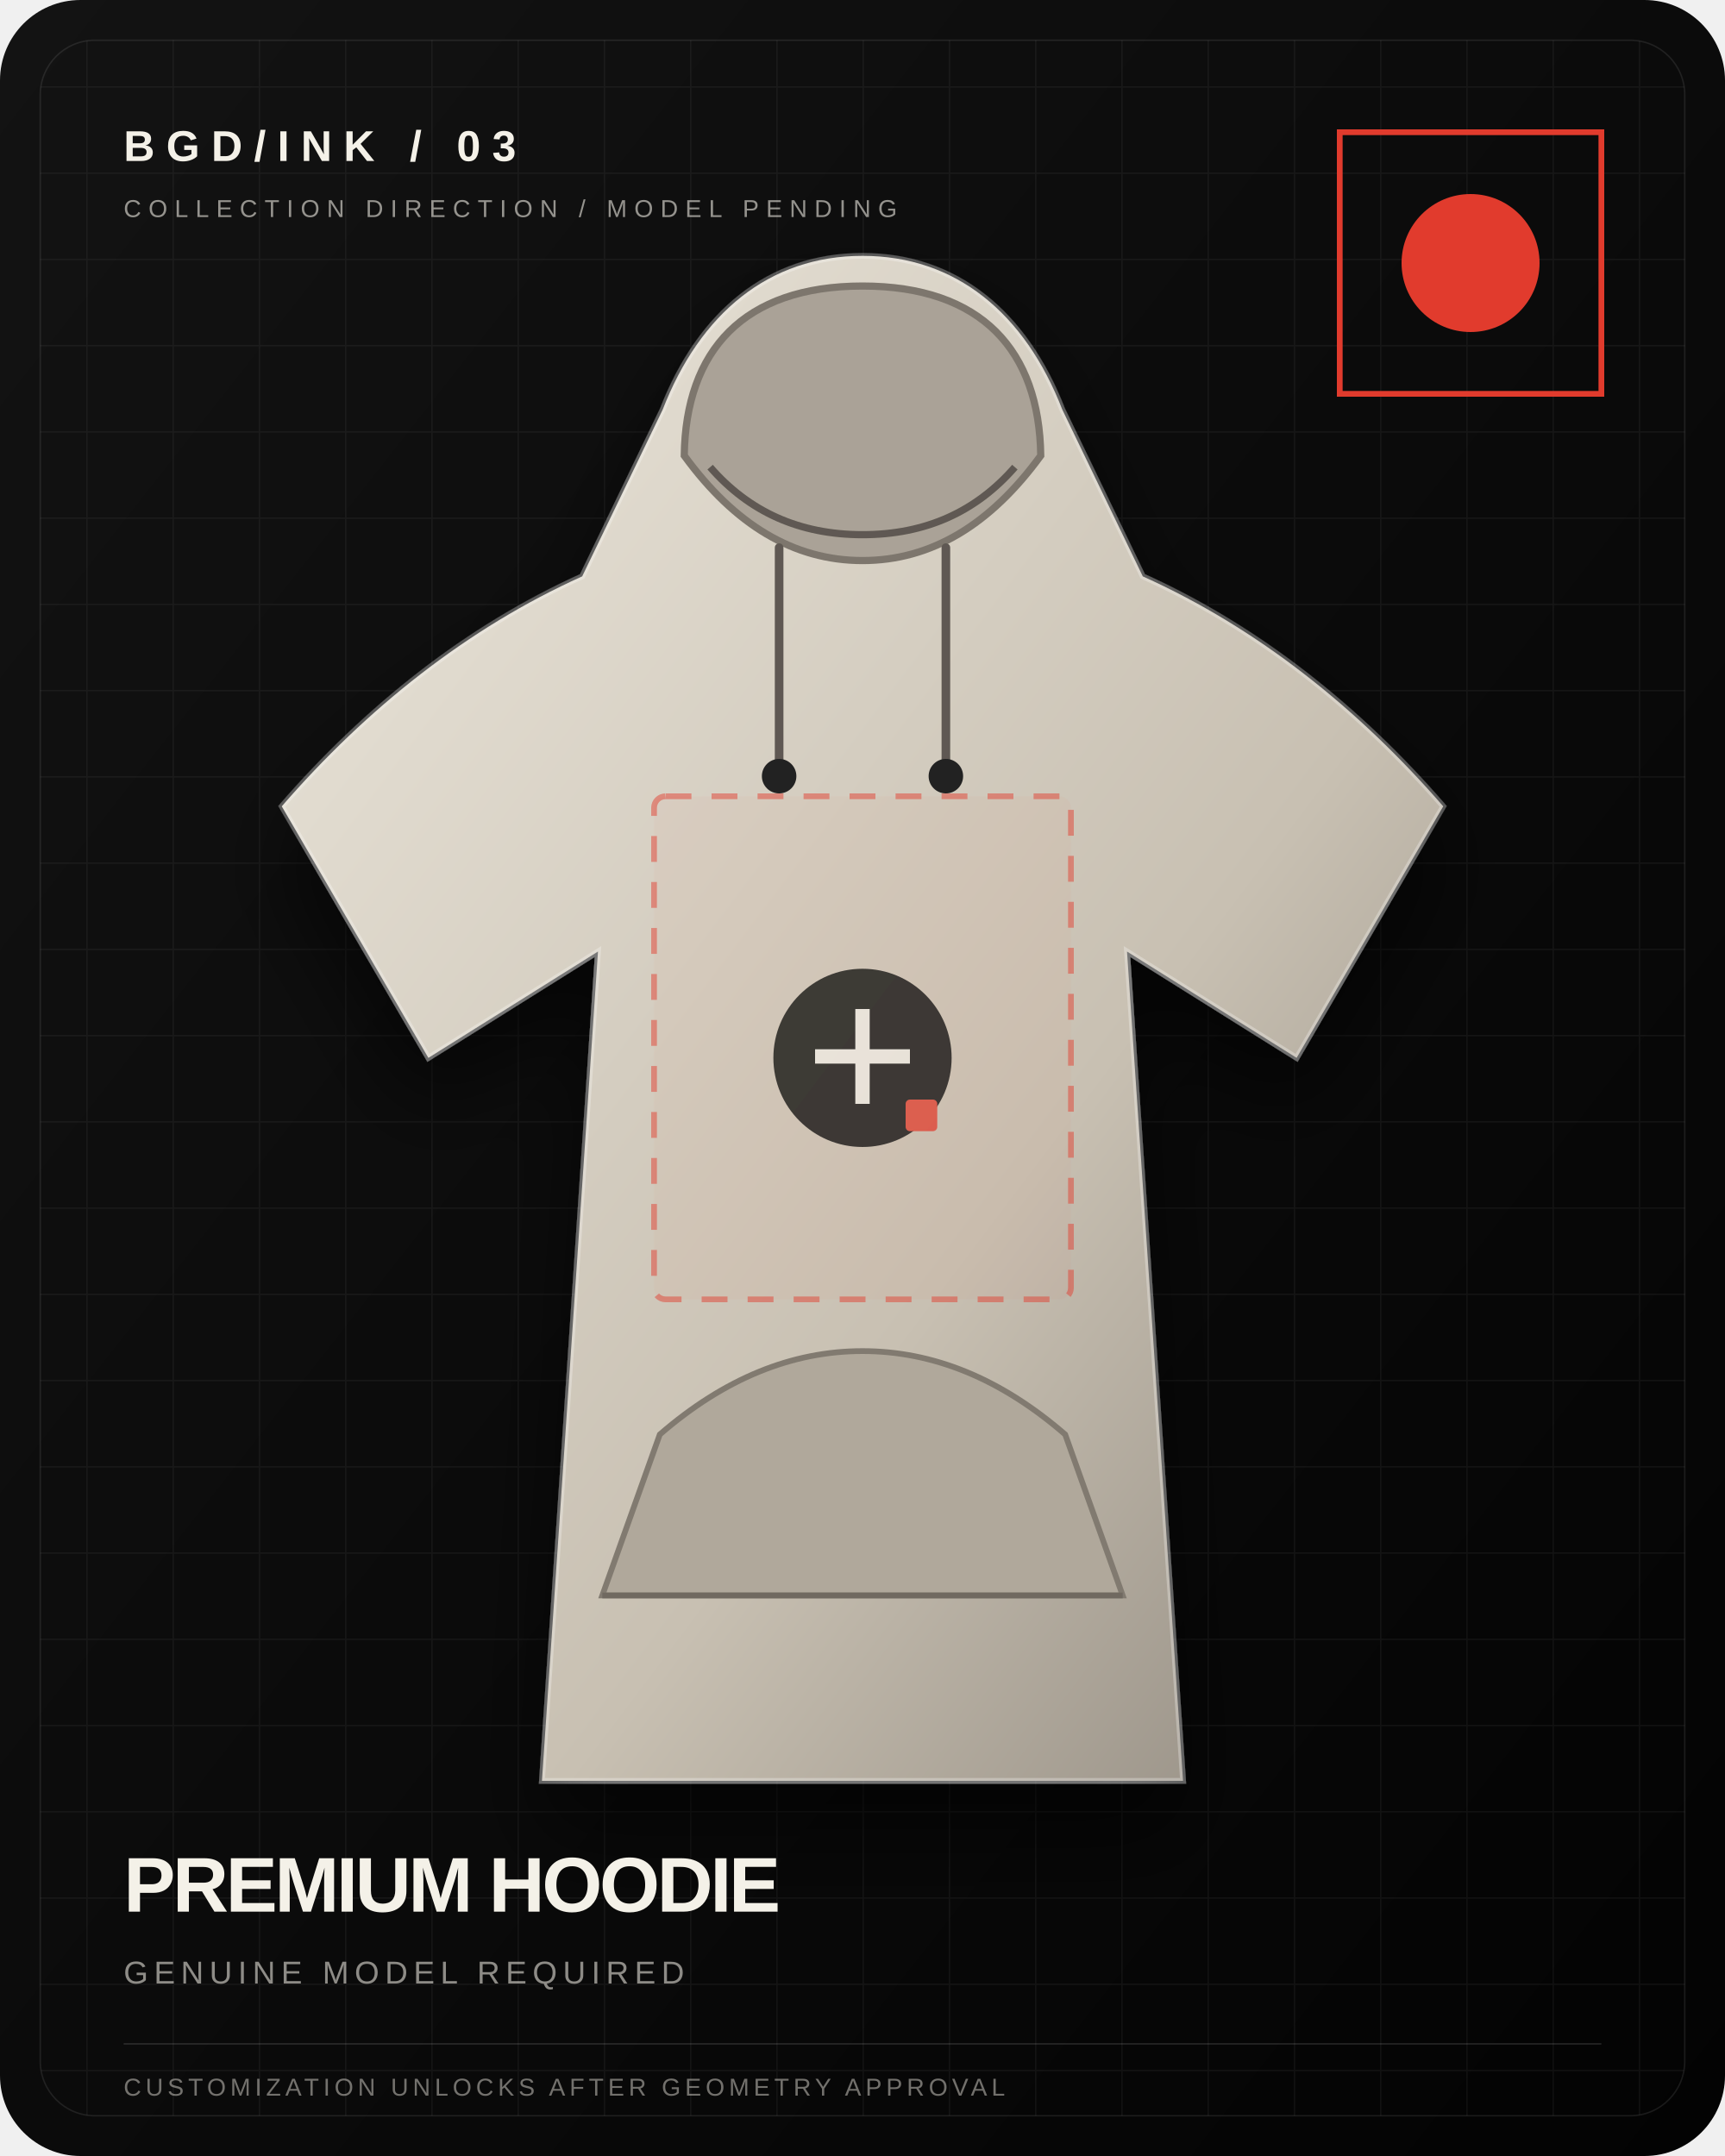
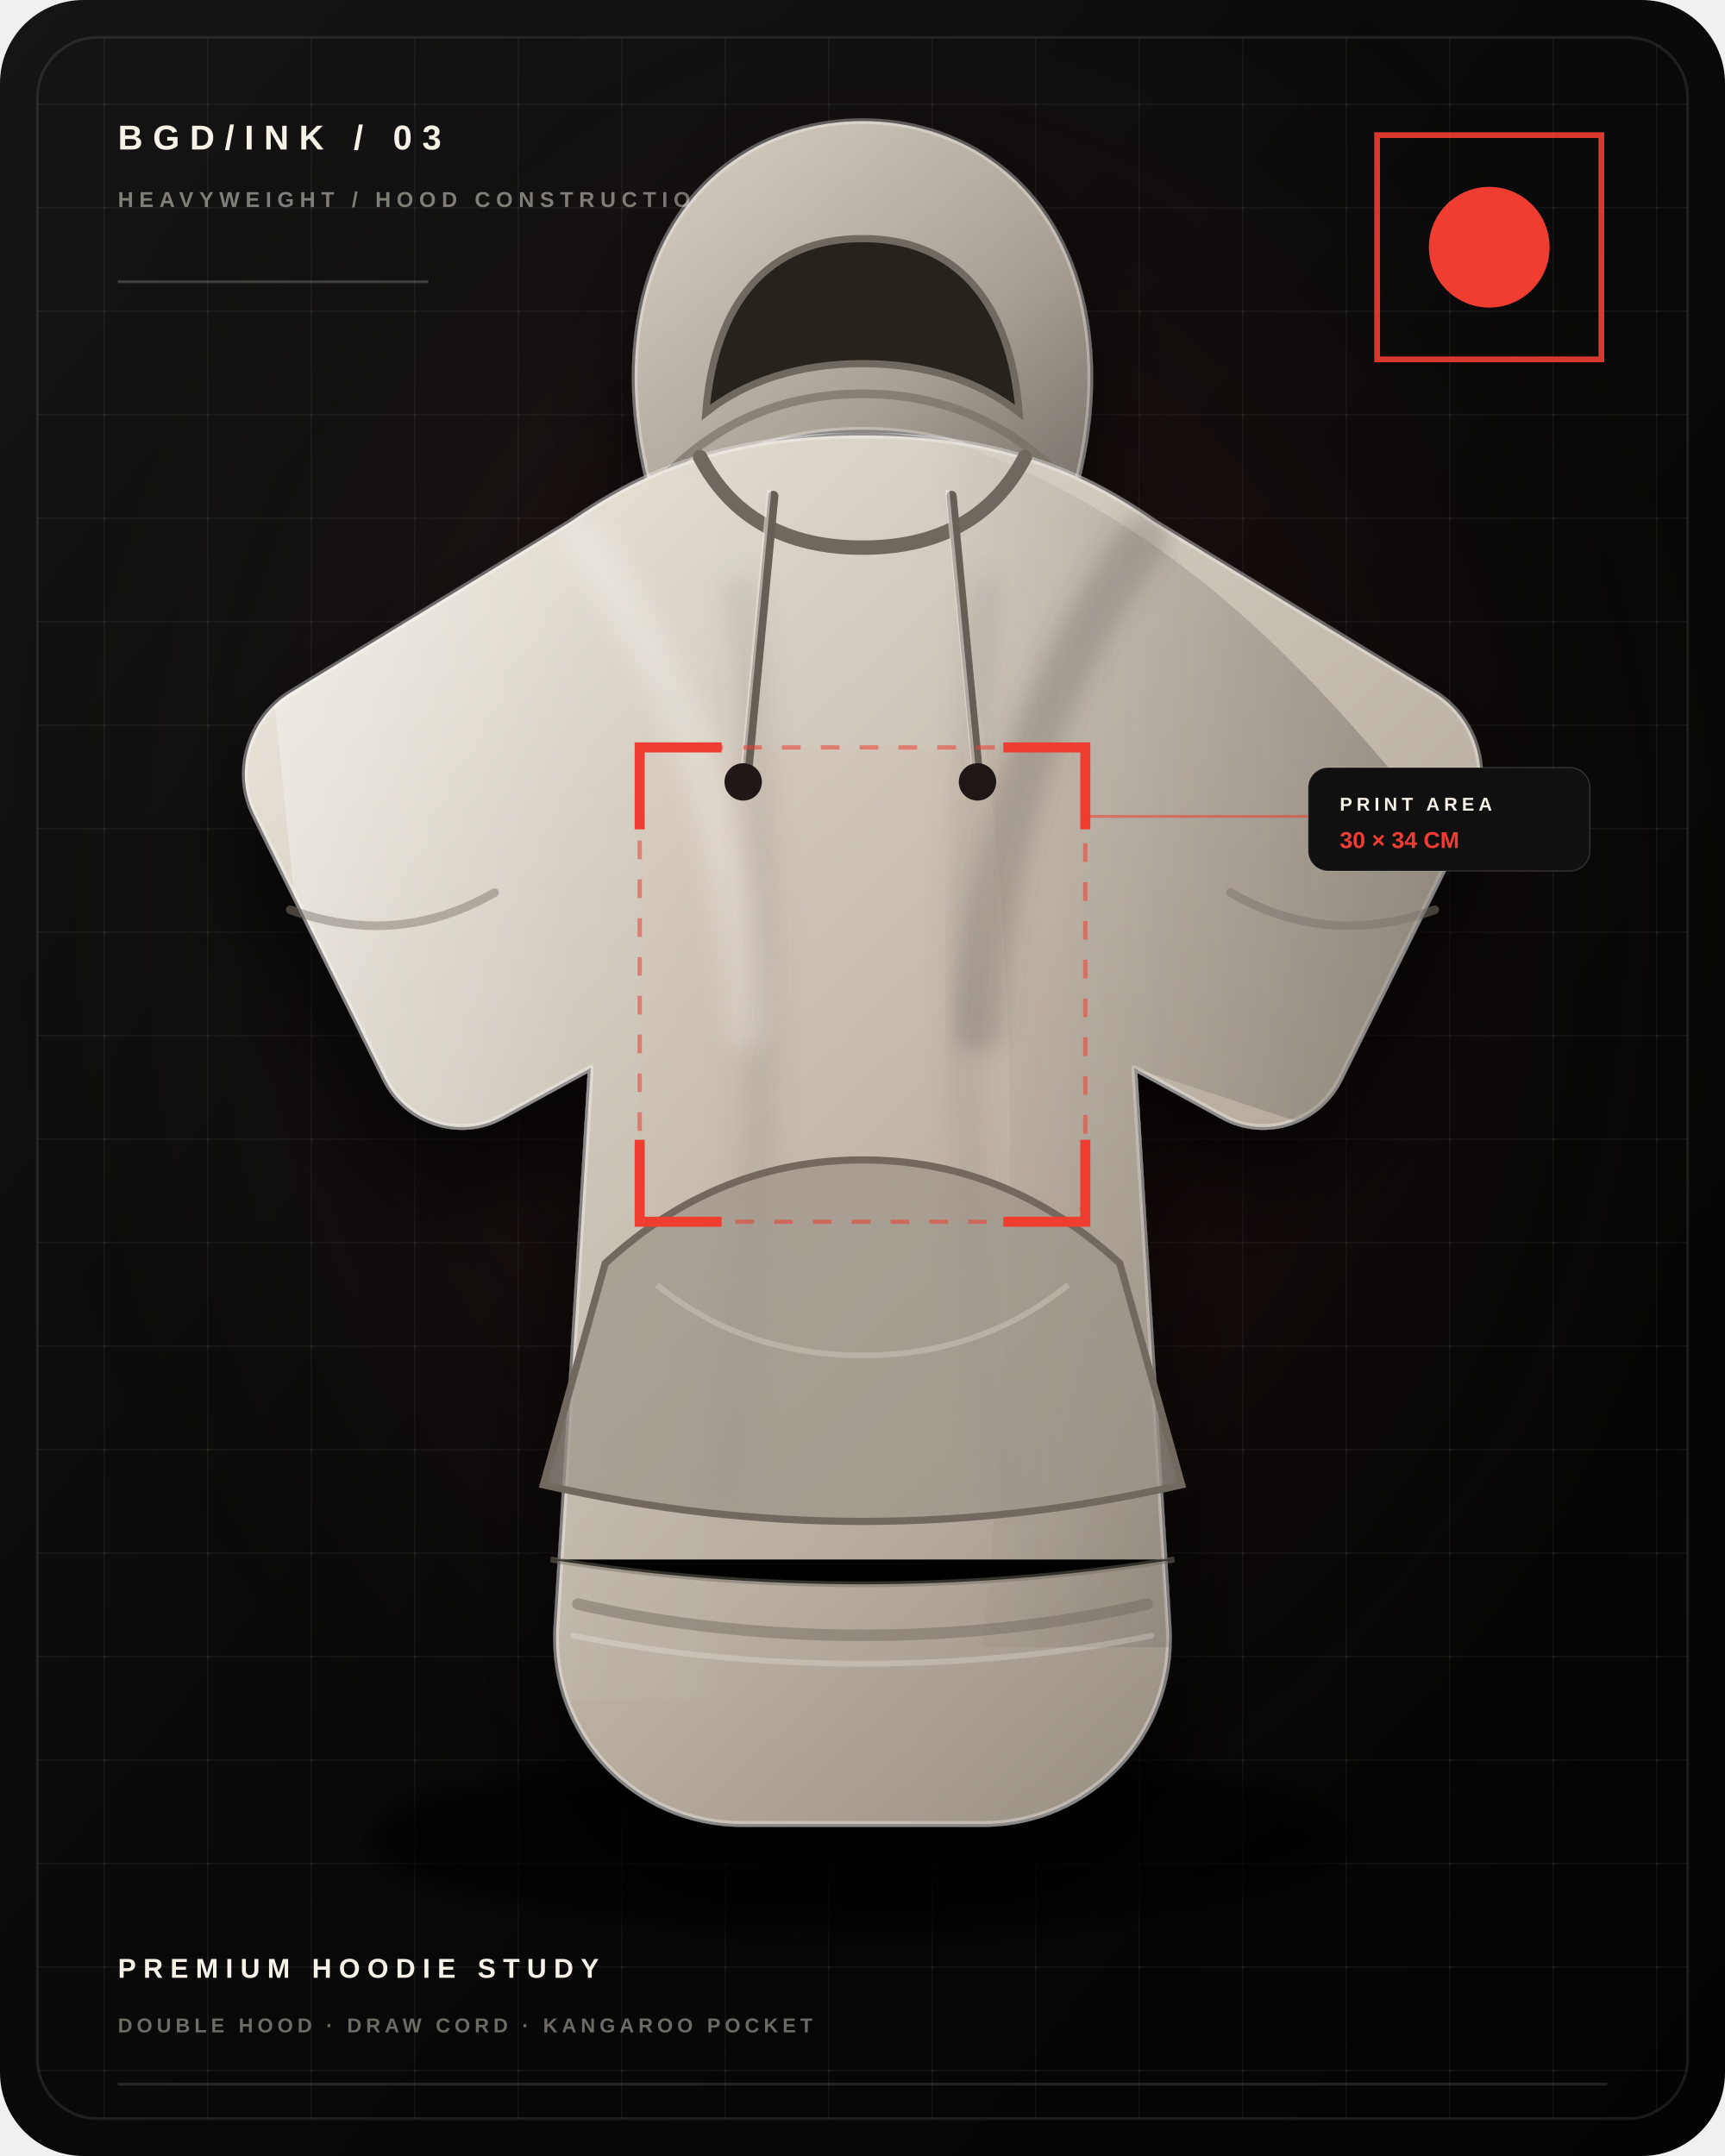
<svg xmlns="http://www.w3.org/2000/svg" viewBox="0 0 1200 1500" role="img" aria-labelledby="title desc">
  <defs>
    <linearGradient id="bg" x1="0" y1="0" x2="1" y2="1">
-       <stop offset="0" stop-color="#131313" />
+       <stop offset="0" stop-color="#151515" />
+       <stop offset=".55" stop-color="#080808" />
      <stop offset="1" stop-color="#030303" />
    </linearGradient>
-     <linearGradient id="fabric" x1="0" y1="0" x2="1" y2="1">
-       <stop offset="0" stop-color="#ece7dc" />
-       <stop offset=".62" stop-color="#c8c0b2" />
-       <stop offset="1" stop-color="#8e877d" />
+     <radialGradient id="spot" cx="52%" cy="42%" r="57%">
+       <stop offset="0" stop-color="#7c2d26" stop-opacity=".35" />
+       <stop offset=".64" stop-color="#331512" stop-opacity=".12" />
+       <stop offset="1" stop-color="#000" stop-opacity="0" />
+     </radialGradient>
+     <linearGradient id="fabric" x1=".08" y1="0" x2=".92" y2="1">
+       <stop offset="0" stop-color="#eee9df" />
+       <stop offset=".26" stop-color="#d5cec2" />
+       <stop offset=".66" stop-color="#b7aea0" />
+       <stop offset="1" stop-color="#8e857a" />
    </linearGradient>
-     <pattern id="grid" width="60" height="60" patternUnits="userSpaceOnUse">
-       <path d="M60 0H0V60" fill="none" stroke="#fff" stroke-opacity=".05" stroke-width="2" />
+     <linearGradient id="hoodFabric" x1="0" y1="0" x2="1" y2="1">
+       <stop offset="0" stop-color="#d9d2c7" />
+       <stop offset=".62" stop-color="#aaa196" />
+       <stop offset="1" stop-color="#777069" />
+     </linearGradient>
+     <linearGradient id="leftGlow" x1="0" y1="0" x2="1" y2="0">
+       <stop offset="0" stop-color="#fff" stop-opacity=".5" />
+       <stop offset=".6" stop-color="#fff" stop-opacity=".06" />
+       <stop offset="1" stop-color="#fff" stop-opacity="0" />
+     </linearGradient>
+     <linearGradient id="rightShade" x1="0" y1="0" x2="1" y2="0">
+       <stop offset="0" stop-color="#443e38" stop-opacity="0" />
+       <stop offset="1" stop-color="#443e38" stop-opacity=".48" />
+     </linearGradient>
+     <pattern id="grid" width="72" height="72" patternUnits="userSpaceOnUse">
+       <path d="M72 0H0V72" fill="none" stroke="#fff" stroke-opacity=".052" stroke-width="2" />
+       <circle cx="0" cy="0" r="2" fill="#fff" fill-opacity=".055" />
    </pattern>
-     <filter id="shadow" x="-30%" y="-30%" width="160%" height="170%">
-       <feDropShadow dx="0" dy="36" stdDeviation="30" flood-color="#000" flood-opacity=".58" />
+     <filter id="shadow" x="-35%" y="-30%" width="170%" height="180%">
+       <feGaussianBlur in="SourceAlpha" stdDeviation="34" result="blur" />
+       <feOffset in="blur" dy="44" result="offsetBlur" />
+       <feColorMatrix in="offsetBlur" type="matrix" values="0 0 0 0 0 0 0 0 0 0 0 0 0 0 0 0 0 0 .74 0" result="shadowColor" />
+       <feMerge>
+         <feMergeNode in="shadowColor" />
+         <feMergeNode in="SourceGraphic" />
+       </feMerge>
    </filter>
+     <filter id="grain" x="-10%" y="-10%" width="120%" height="120%">
+       <feTurbulence type="fractalNoise" baseFrequency=".55" numOctaves="3" seed="27" result="noise" />
+       <feColorMatrix in="noise" type="matrix" values="1 0 0 0 0 0 1 0 0 0 0 0 1 0 0 0 0 0 .08 0" result="grainAlpha" />
+       <feBlend in="SourceGraphic" in2="grainAlpha" mode="soft-light" />
+     </filter>
+     <filter id="foldBlur" x="-20%" y="-20%" width="140%" height="140%">
+       <feGaussianBlur stdDeviation="8" />
+     </filter>
+     <clipPath id="bodyClip">
+       <path d="M397 363C454 323 514 303 600 303s146 20 203 60l195 119c29 18 40 55 25 85l-91 184c-15 30-52 42-81 26l-62-34 24 390c4 74-55 136-129 136H516c-74 0-133-62-129-136l24-390-62 34c-29 16-66 4-81-26l-91-184c-15-30-4-67 25-85l195-119Z" />
+     </clipPath>
  </defs>
-   <rect width="1200" height="1500" rx="56" fill="url(#bg)" />
-   <rect x="28" y="28" width="1144" height="1444" rx="38" fill="url(#grid)" stroke="#fff" stroke-opacity=".09" />
-   <path d="M932 92h182v182H932z" fill="none" stroke="#e13b2d" stroke-width="4" />
-   <circle cx="1023" cy="183" r="48" fill="#e13b2d" />
-   <g fill="#f4f1e8" font-family="Arial, Helvetica, sans-serif">
-     <text x="86" y="112" font-size="30" font-weight="700" letter-spacing="8">BGD/INK / 03</text>
-     <text x="86" y="151" font-size="17" letter-spacing="5" opacity=".58">COLLECTION DIRECTION / MODEL PENDING</text>
+   <rect width="1200" height="1500" rx="58" fill="url(#bg)" />
+   <rect x="26" y="26" width="1148" height="1448" rx="42" fill="url(#grid)" stroke="#fff" stroke-opacity=".09" stroke-width="2" />
+   <rect width="1200" height="1500" rx="58" fill="url(#spot)" />
+   <path d="M958 94h156v156H958z" fill="none" stroke="#ef3d31" stroke-width="4" opacity=".9" />
+   <circle cx="1036" cy="172" r="42" fill="#ef3d31" />
+   <g fill="#f7f2e8" font-family="Arial, Helvetica, sans-serif">
+     <text x="82" y="104" font-size="24" font-weight="700" letter-spacing="7">BGD/INK / 03</text>
+     <text x="82" y="144" font-size="15" font-weight="700" letter-spacing="4" opacity=".48">HEAVYWEIGHT / HOOD CONSTRUCTION</text>
  </g>
-   <g filter="url(#shadow)" transform="translate(0 54)">
-     <path d="M461 231c26-67 74-107 139-107s113 40 139 107l56 116c80 36 150 92 209 160l-102 175-118-74 39 577H377l39-577-118 74-102-175c59-68 129-124 209-160l56-116Z" fill="url(#fabric)" stroke="#fff" stroke-opacity=".28" stroke-width="4" />
-     <path d="M476 263c35 48 76 73 124 73s89-25 124-73c-1-73-41-118-124-118s-123 45-124 118Z" fill="#aaa297" stroke="#7d766d" stroke-width="5" />
-     <path d="M494 271c27 31 62 47 106 47s79-16 106-47" fill="none" stroke="#5f5952" stroke-width="5" />
-     <path d="M542 327v152M658 327v152" stroke="#5f5952" stroke-width="6" stroke-linecap="round" />
-     <circle cx="542" cy="486" r="12" fill="#222" />
-     <circle cx="658" cy="486" r="12" fill="#222" />
-     <rect x="455" y="500" width="290" height="350" rx="8" fill="#e13b2d" fill-opacity=".035" stroke="#e13b2d" stroke-opacity=".48" stroke-width="4" stroke-dasharray="18 14" />
-     <path d="M459 944c45-39 92-58 141-58s96 19 141 58l40 112H419l40-112Z" fill="#b0a89b" stroke="#817a70" stroke-width="4" />
-     <path d="M419 1056h362" stroke="#6f6961" stroke-width="4" />
-     <g transform="translate(505 620)" opacity=".74">
-       <circle cx="95" cy="62" r="62" fill="#0a0a0a" />
-       <path d="M62 61h66M95 28v66" stroke="#f1ede5" stroke-width="10" />
-       <rect x="125" y="91" width="22" height="22" rx="3" fill="#e13b2d" />
+   <path d="M82 196h216" stroke="#fff" stroke-opacity=".18" stroke-width="2" />
+   <ellipse cx="600" cy="1280" rx="340" ry="62" fill="#000" opacity=".7" filter="url(#foldBlur)" />
+   <g filter="url(#shadow)">
+     <path d="M456 353C426 257 442 160 510 112c52-37 128-37 180 0 68 48 84 145 54 241-39-36-87-54-144-54s-105 18-144 54Z" fill="url(#hoodFabric)" stroke="#fff" stroke-opacity=".3" stroke-width="4" />
+     <path d="M491 287c6-76 43-121 109-121s103 45 109 121c-28-22-65-34-109-34s-81 12-109 34Z" fill="#25211f" stroke="#706960" stroke-width="5" />
+     <path d="M463 331c37-38 83-57 137-57s100 19 137 57" fill="none" stroke="#756d64" stroke-width="6" stroke-linecap="round" opacity=".65" />
+     <path d="M397 363C454 323 514 303 600 303s146 20 203 60l195 119c29 18 40 55 25 85l-91 184c-15 30-52 42-81 26l-62-34 24 390c4 74-55 136-129 136H516c-74 0-133-62-129-136l24-390-62 34c-29 16-66 4-81-26l-91-184c-15-30-4-67 25-85l195-119Z" fill="url(#fabric)" stroke="#fff" stroke-opacity=".34" stroke-width="4" stroke-linejoin="round" />
+     <g clip-path="url(#bodyClip)">
+       <path d="M185 430c166-88 287-111 365-90-60 203-78 488-48 842H261L185 430Z" fill="url(#leftGlow)" opacity=".65" />
+       <path d="M642 301c170 52 277 170 376 298l-98 187-131-43 24 403H683c36-337 22-620-41-845Z" fill="url(#rightShade)" opacity=".72" />
+       <path d="M404 374c76 105 111 219 116 342" fill="none" stroke="#fff" stroke-opacity=".25" stroke-width="28" stroke-linecap="round" filter="url(#foldBlur)" />
+       <path d="M796 374c-75 103-108 217-115 341" fill="none" stroke="#5a534c" stroke-opacity=".28" stroke-width="34" stroke-linecap="round" filter="url(#foldBlur)" />
+       <path d="M514 402c25 190 22 404-11 645M686 402c-24 188-21 405 11 648" fill="none" stroke="#6d655d" stroke-opacity=".13" stroke-width="24" filter="url(#foldBlur)" />
    </g>
+     <path d="M487 318c22 42 60 63 113 63s91-21 113-63" fill="none" stroke="#70685f" stroke-width="10" stroke-linecap="round" />
+     <path d="M538 345l-18 190M662 345l18 190" stroke="#655e57" stroke-width="7" stroke-linecap="round" />
+     <path d="M535 342l-18 190M659 342l18 190" stroke="#f0eae0" stroke-opacity=".54" stroke-width="3" stroke-linecap="round" />
+     <circle cx="517" cy="544" r="13" fill="#1a1817" />
+     <circle cx="680" cy="544" r="13" fill="#1a1817" />
+     <path d="M202 633c50 18 97 14 142-12M998 633c-50 18-97 14-142-12" fill="none" stroke="#756e65" stroke-opacity=".44" stroke-width="6" stroke-linecap="round" />
+     <path d="M402 1116c126 29 270 29 396 0" fill="none" stroke="#71695f" stroke-opacity=".47" stroke-width="8" stroke-linecap="round" />
+     <path d="M399 1138c128 26 274 26 402 0" fill="none" stroke="#fff" stroke-opacity=".22" stroke-width="4" stroke-linecap="round" />
+     <path d="M421 879c52-48 112-72 179-72s127 24 179 72l43 154c-148 34-296 34-444 0l43-154Z" fill="#9d9589" fill-opacity=".7" stroke="#71695f" stroke-width="5" />
+     <path d="M457 894c41 33 89 49 143 49s102-16 143-49" fill="none" stroke="#d3cbc0" stroke-opacity=".45" stroke-width="4" />
+     <path d="M383 1085c142 23 292 23 434 0" stroke="#736b63" stroke-opacity=".45" stroke-width="4" />
+   </g>
+   <g aria-hidden="true">
+     <rect x="445" y="520" width="310" height="330" rx="18" fill="#ef3d31" fill-opacity=".018" stroke="#ef3d31" stroke-opacity=".54" stroke-width="3" stroke-dasharray="13 14" />
+     <path d="M445 577v-57h57M698 520h57v57M445 793v57h57M698 850h57v-57" fill="none" stroke="#ef3d31" stroke-width="7" />
+     <path d="M755 568h155" stroke="#ef3d31" stroke-opacity=".52" stroke-width="2" />
+     <rect x="910" y="534" width="196" height="72" rx="14" fill="#101010" stroke="#fff" stroke-opacity=".14" />
+     <text x="932" y="564" fill="#f7f2e8" font-family="Arial, Helvetica, sans-serif" font-size="13" font-weight="700" letter-spacing="3">PRINT AREA</text>
+     <text x="932" y="590" fill="#ef3d31" font-family="Arial, Helvetica, sans-serif" font-size="16" font-weight="700">30 × 34 CM</text>
  </g>
  <g font-family="Arial, Helvetica, sans-serif">
-     <text x="86" y="1330" fill="#f4f1e8" font-size="54" font-weight="700" letter-spacing="-2">PREMIUM HOODIE</text>
-     <text x="86" y="1380" fill="#f4f1e8" fill-opacity=".56" font-size="22" letter-spacing="4">GENUINE MODEL REQUIRED</text>
-     <path d="M86 1422h1028" stroke="#fff" stroke-opacity=".13" />
-     <text x="86" y="1458" fill="#f4f1e8" fill-opacity=".45" font-size="17" letter-spacing="3">CUSTOMIZATION UNLOCKS AFTER GEOMETRY APPROVAL</text>
+     <text x="82" y="1376" fill="#f7f2e8" font-size="19" font-weight="700" letter-spacing="5">PREMIUM HOODIE STUDY</text>
+     <text x="82" y="1414" fill="#f7f2e8" font-size="14" font-weight="700" letter-spacing="3" opacity=".42">DOUBLE HOOD · DRAW CORD · KANGAROO POCKET</text>
+     <path d="M82 1450h1036" stroke="#fff" stroke-opacity=".12" stroke-width="2" />
  </g>
</svg>
